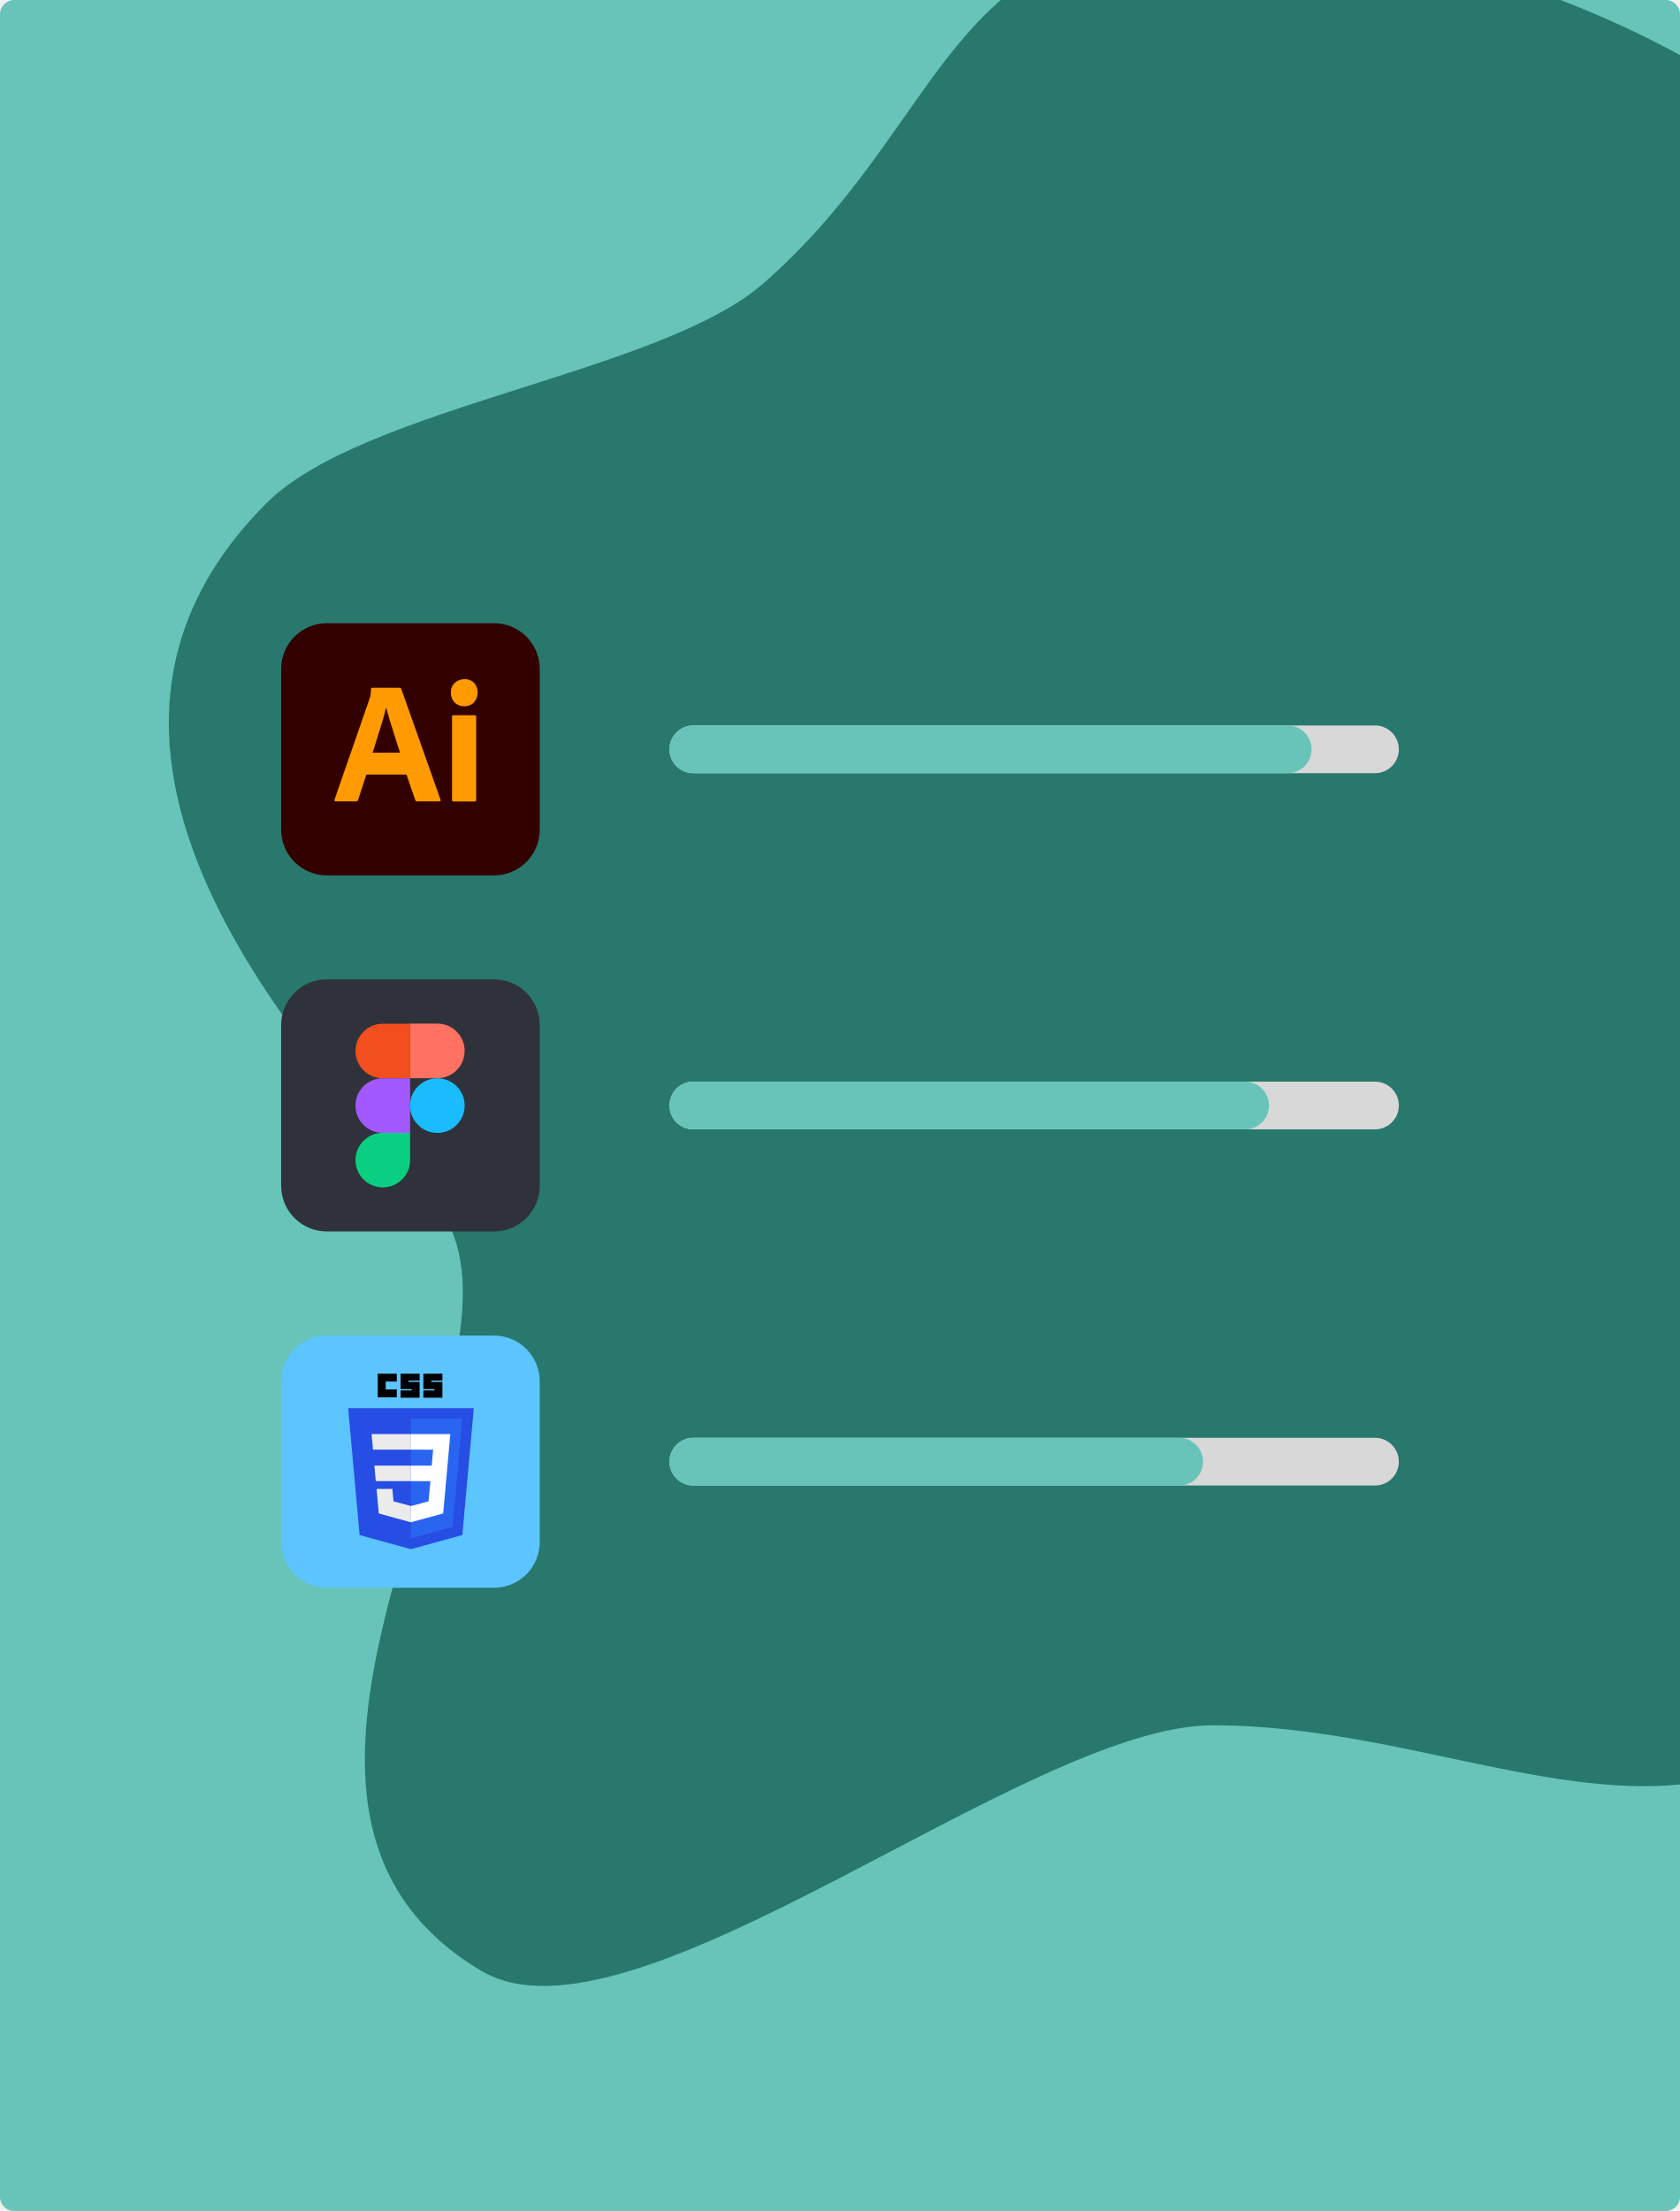
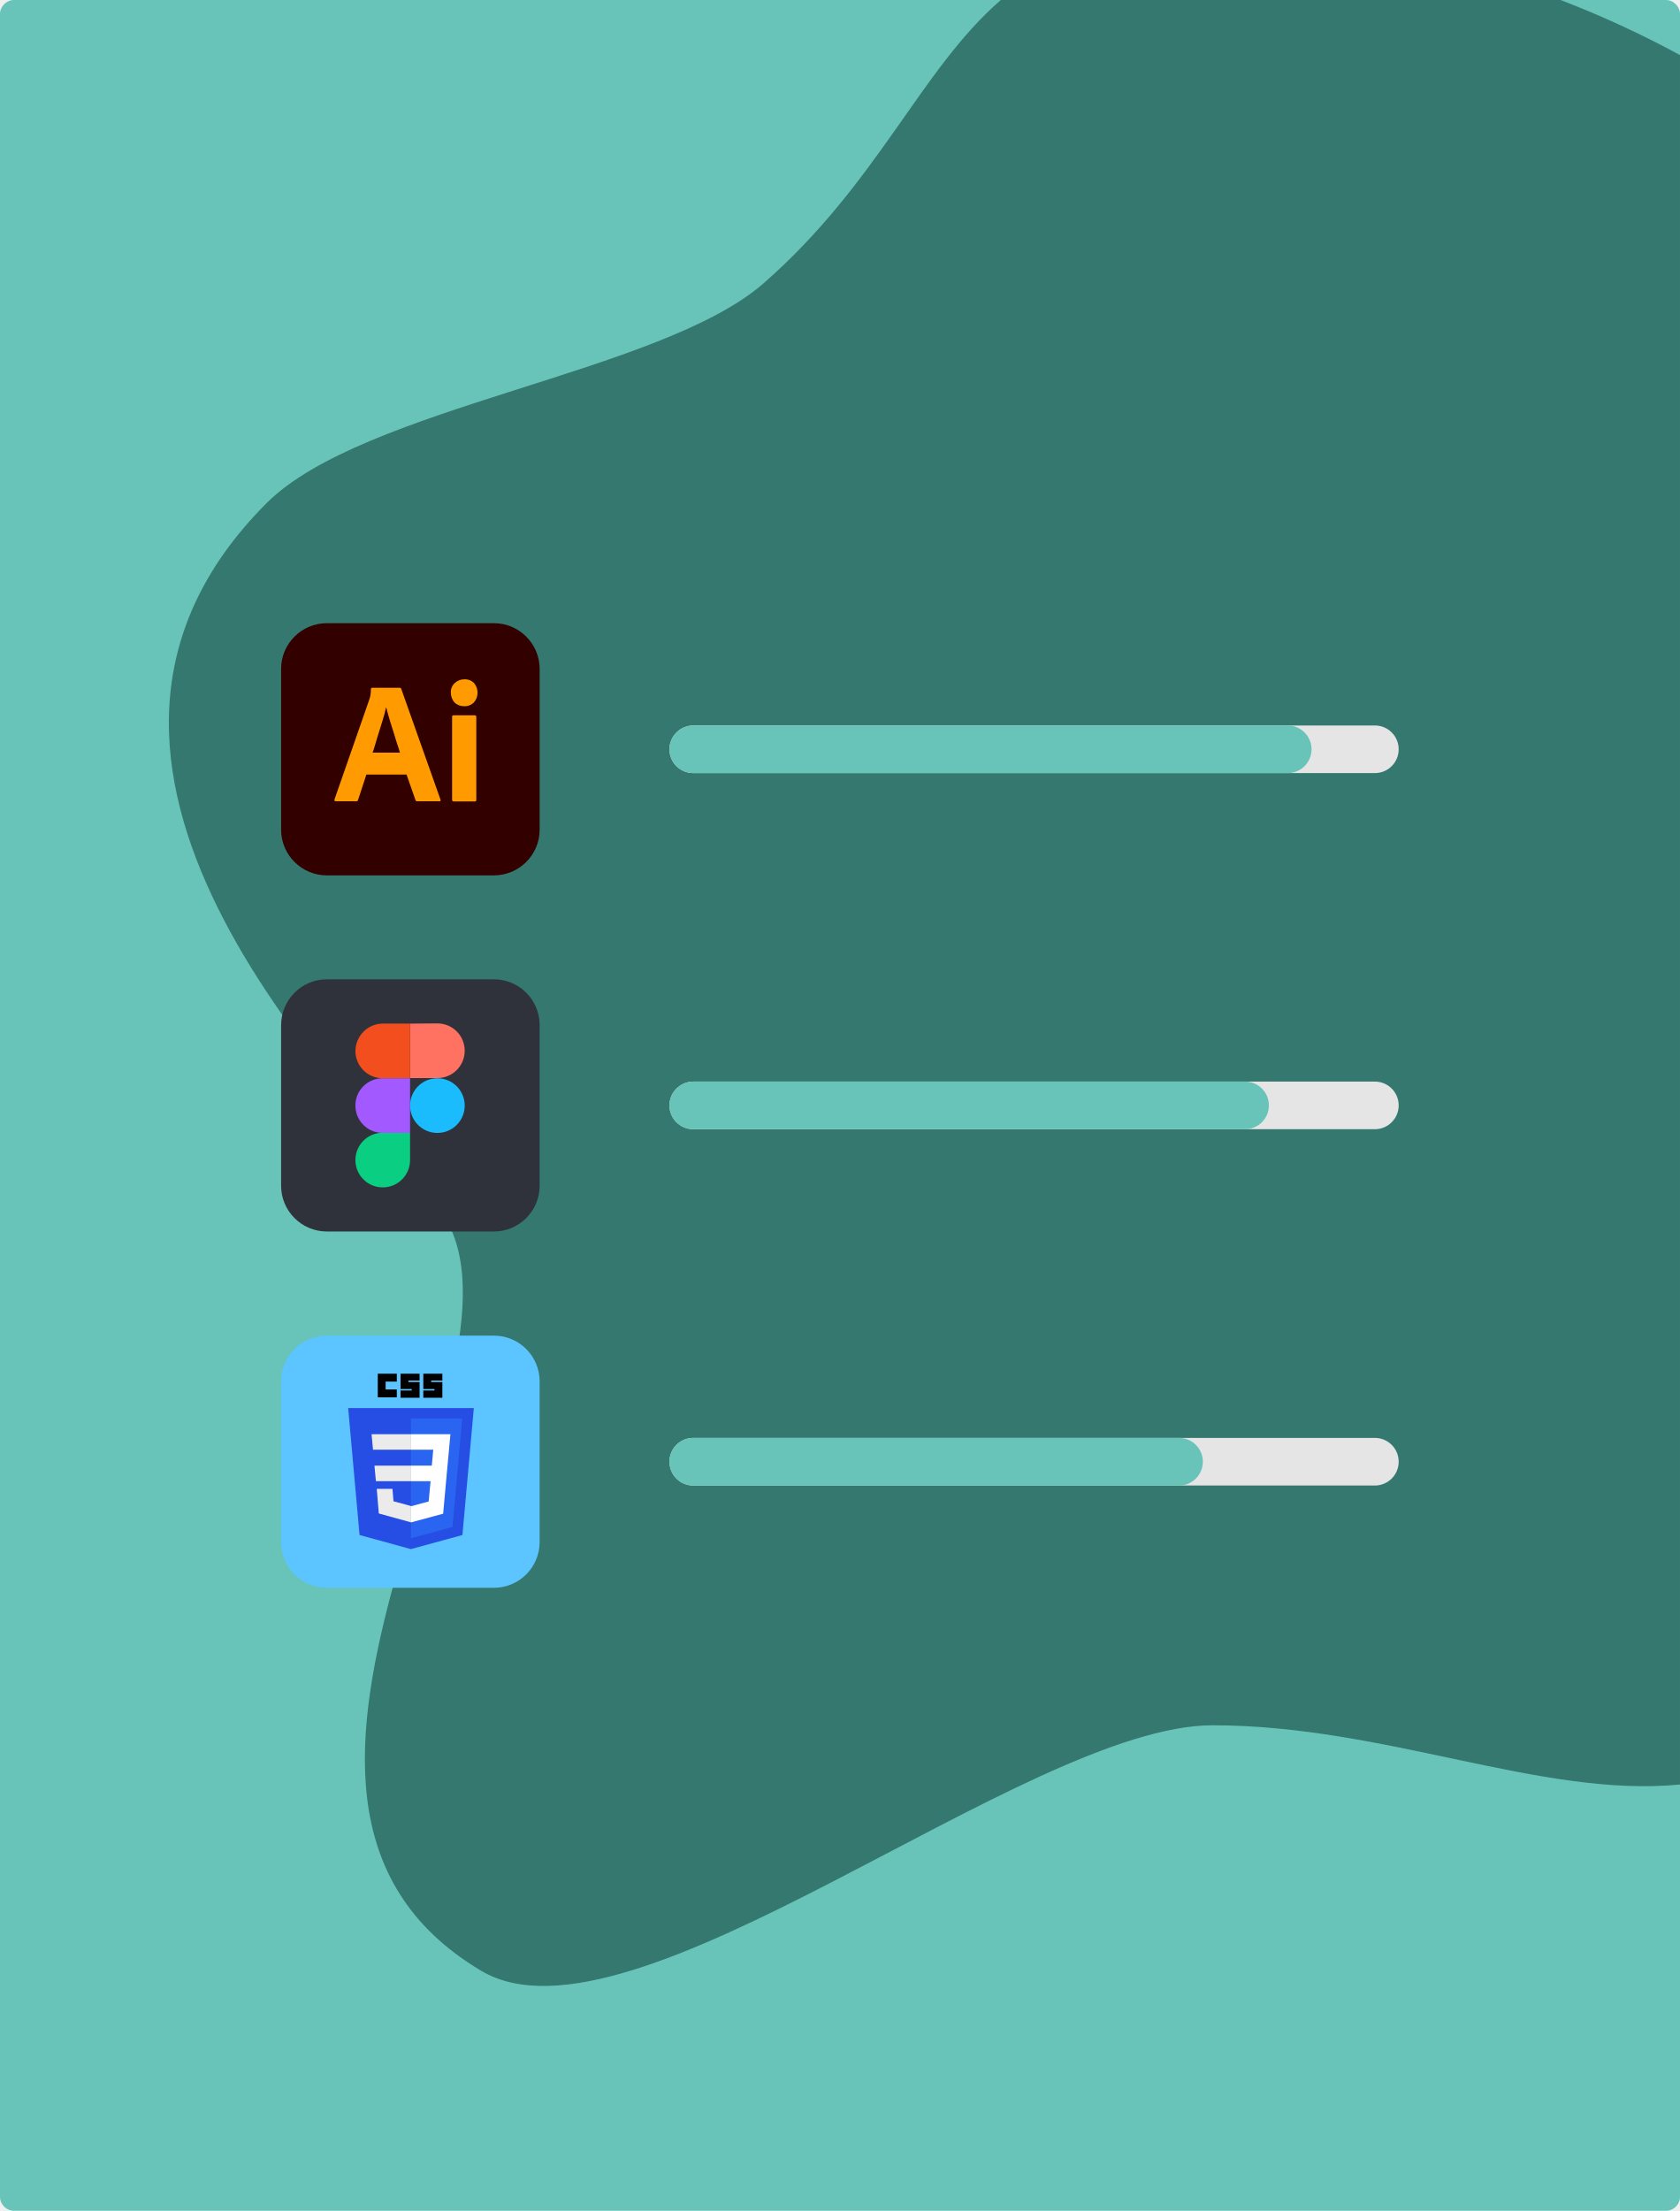
- <svg xmlns="http://www.w3.org/2000/svg" viewBox="0 0 811.6 1067.9">
-   <defs>
-     <clipPath id="clip-path" transform="translate(0 0)">
-       <rect x="168.09" y="663.48" width="60.9" height="84.96" style="fill: none" />
-     </clipPath>
-   </defs>
-   <g id="Layer_1" data-name="Layer 1">
-     <path d="M811.6,6.84V1061.06a6.85,6.85,0,0,1-6.83,6.84H6.83A6.85,6.85,0,0,1,0,1061.06V6.84A6.85,6.85,0,0,1,6.83,0H804.77A6.85,6.85,0,0,1,811.6,6.84Z" transform="translate(0 0)" style="fill: #68c4b8" />
+ <svg xmlns="http://www.w3.org/2000/svg" xmlns:xlink="http://www.w3.org/1999/xlink" version="1.1" id="Layer_1" x="0px" y="0px" viewBox="0 0 811.6 1067.9" style="enable-background:new 0 0 811.6 1067.9;" xml:space="preserve">
+   <style type="text/css">
+ 	.st0{fill:#68C4B8;}
+ 	.st1{fill:#34786F;}
+ 	.st2{fill:#E5E5E5;}
+ 	.st3{fill:#330000;}
+ 	.st4{fill:#FF9A00;}
+ 	.st5{fill:#5CC4FF;}
+ 	.st6{clip-path:url(#SVGID_2_);}
+ 	.st7{fill:#264DE4;}
+ 	.st8{fill:#2965F1;}
+ 	.st9{fill:#EBEBEB;}
+ 	.st10{fill:#FFFFFF;}
+ 	.st11{fill:#2F323A;}
+ 	.st12{fill:#1ABCFE;}
+ 	.st13{fill:#0ACF83;}
+ 	.st14{fill:#FF7262;}
+ 	.st15{fill:#F24E1E;}
+ 	.st16{fill:#A259FF;}
+ </style>
+   <g id="Layer_1_1_">
+     <path class="st0" d="M811.6,6.8v1054.2c0,3.8-3.1,6.8-6.8,6.8H6.8c-3.8,0-6.8-3.1-6.8-6.8V6.8C0,3.1,3.1,0,6.8,0h797.9   C808.5,0,811.6,3.1,811.6,6.8z" />
  </g>
  <g id="blob">
-     <path d="M176.36,699.58" transform="translate(0 0)" style="fill: #28786d" />
-     <path d="M542.09,1093.65" transform="translate(0 0)" style="fill: #28786d" />
-     <path d="M811.6,26.61V861.89c-66.93,6.6-142.39-28.59-225.79-28.59C495.35,833.3,305,995,232.49,951.9,90.08,867.28,270.29,657,211.28,582.77,164.9,524.46,2.3,369.44,128.76,243c46.47-46.48,190.25-62.66,240-106.09C424.2,88.46,444.64,33.69,483.47,0H753.89A482.27,482.27,0,0,1,811.6,26.61Z" transform="translate(0 0)" style="fill: #28786d" />
+     <path class="st1" d="M176.4,699.6" />
+     <path class="st1" d="M542.1,1093.7" />
+     <path class="st1" d="M811.6,26.6v835.3c-66.9,6.6-142.4-28.6-225.8-28.6c-90.5,0-280.8,161.7-353.3,118.6   C90.1,867.3,270.3,657,211.3,582.8c-46.4-58.3-209-213.3-82.5-339.8c46.5-46.5,190.3-62.7,240-106.1C424.2,88.5,444.6,33.7,483.5,0   h270.4C773.7,7.6,793,16.5,811.6,26.6z" />
  </g>
  <g id="profileFace">
    <g>
-       <rect x="323.41" y="350.4" width="352.37" height="23.04" rx="11.52" style="fill: #d8d8d8" />
-       <rect x="323.41" y="350.4" width="310.2" height="23.04" rx="11.52" style="fill: #68c4b8" />
-       <rect x="323.41" y="522.43" width="352.37" height="23.04" rx="11.52" style="fill: #d8d8d8" />
-       <rect x="323.41" y="522.43" width="289.65" height="23.04" rx="11.52" style="fill: #68c4b8" />
-       <rect x="323.41" y="694.46" width="352.37" height="23.04" rx="11.52" style="fill: #d8d8d8" />
-       <rect x="323.41" y="694.46" width="257.77" height="23.04" rx="11.52" style="fill: #68c4b8" />
-       <g id="Layer_2" data-name="Layer 2">
-         <g id="Layer_1-2" data-name="Layer 1-2">
-           <g id="Layer_2-2" data-name="Layer 2-2">
+       <path class="st2" d="M334.9,350.4h329.3c6.4,0,11.5,5.2,11.5,11.5v0c0,6.4-5.2,11.5-11.5,11.5H334.9c-6.4,0-11.5-5.2-11.5-11.5v0    C323.4,355.6,328.6,350.4,334.9,350.4z" />
+       <path class="st0" d="M334.9,350.4h287.2c6.4,0,11.5,5.2,11.5,11.5v0c0,6.4-5.2,11.5-11.5,11.5H334.9c-6.4,0-11.5-5.2-11.5-11.5v0    C323.4,355.6,328.6,350.4,334.9,350.4z" />
+       <path class="st2" d="M334.9,522.4h329.3c6.4,0,11.5,5.2,11.5,11.5v0c0,6.4-5.2,11.5-11.5,11.5H334.9c-6.4,0-11.5-5.2-11.5-11.5v0    C323.4,527.6,328.6,522.4,334.9,522.4z" />
+       <path class="st0" d="M334.9,522.4h266.6c6.4,0,11.5,5.2,11.5,11.5v0c0,6.4-5.2,11.5-11.5,11.5H334.9c-6.4,0-11.5-5.2-11.5-11.5v0    C323.4,527.6,328.6,522.4,334.9,522.4z" />
+       <path class="st2" d="M334.9,694.5h329.3c6.4,0,11.5,5.2,11.5,11.5v0c0,6.4-5.2,11.5-11.5,11.5H334.9c-6.4,0-11.5-5.2-11.5-11.5v0    C323.4,699.6,328.6,694.5,334.9,694.5z" />
+       <path class="st0" d="M334.9,694.5h234.7c6.4,0,11.5,5.2,11.5,11.5v0c0,6.4-5.2,11.5-11.5,11.5H334.9c-6.4,0-11.5-5.2-11.5-11.5v0    C323.4,699.6,328.6,694.5,334.9,694.5z" />
+       <g id="Layer_2_1_">
+         <g id="Layer_1-2">
+           <g id="Layer_2-2">
            <g id="Surfaces">
-               <g id="Drawing_Surface" data-name="Drawing Surface">
-                 <g id="Outline_no_shadow" data-name="Outline no shadow">
-                   <path d="M157.94,301h80.69a22.11,22.11,0,0,1,22.12,22.09v77.6a22.09,22.09,0,0,1-22.08,22.12H157.94a22.1,22.1,0,0,1-22.12-22.08v-77.6A22.11,22.11,0,0,1,157.9,301Z" transform="translate(0 0)" style="fill: #300" />
+               <g id="Drawing_Surface">
+                 <g id="Outline_no_shadow">
+                   <path class="st3" d="M157.9,301h80.7c12.2,0,22.1,9.9,22.1,22.1v77.6c0,12.2-9.9,22.1-22.1,22.1c0,0,0,0,0,0h-80.7          c-12.2,0-22.1-9.9-22.1-22.1v-77.6C135.8,310.9,145.7,301,157.9,301L157.9,301z" />
                </g>
              </g>
            </g>
-             <g id="Outlined_Mnemonics_Logos" data-name="Outlined Mnemonics Logos">
+             <g id="Outlined_Mnemonics_Logos">
              <g id="Ai">
-                 <path d="M196.36,374.1H177l-4,12.23a.91.91,0,0,1-1,.73h-9.79c-.57,0-.72-.31-.57-.94l16.76-48.25c.16-.52.32-1.09.52-1.72a18.25,18.25,0,0,0,.32-3.38.5.5,0,0,1,.41-.57h13.48c.42,0,.63.15.68.41l19,53.62c.16.57,0,.83-.52.83H201.46a.77.77,0,0,1-.83-.57ZM180,363.53h13.23c-.32-1.09-.73-2.39-1.2-3.75s-.94-2.91-1.41-4.47-1-3.18-1.51-4.79-1-3.12-1.4-4.63-.78-2.81-1.15-4.06h-.1a64.94,64.94,0,0,1-1.77,6.71c-.78,2.5-1.56,5.1-2.4,7.7S180.8,361.35,180,363.53Z" transform="translate(0 0)" style="fill: #ff9a00" />
-                 <path d="M224.21,341.1a6.46,6.46,0,0,1-4.63-1.82,6.75,6.75,0,0,1-1.77-4.79,6.13,6.13,0,0,1,1.87-4.64,6.69,6.69,0,0,1,4.63-1.82,6.27,6.27,0,0,1,4.74,1.82,7.17,7.17,0,0,1-.1,9.43A6.17,6.17,0,0,1,224.21,341.1Zm-5.83,45.18V346.2c0-.52.21-.73.68-.73h10.3c.47,0,.68.26.68.73v40.08c0,.57-.21.83-.68.83h-10.2a.73.73,0,0,1-.79-.66A1,1,0,0,1,218.38,386.28Z" transform="translate(0 0)" style="fill: #ff9a00" />
+                 <path class="st4" d="M196.4,374.1H177l-4,12.2c-0.1,0.5-0.5,0.8-1,0.7h-9.8c-0.6,0-0.7-0.3-0.6-0.9l16.8-48.2         c0.2-0.5,0.3-1.1,0.5-1.7c0.2-1.1,0.3-2.2,0.3-3.4c0-0.3,0.1-0.5,0.4-0.6h13.5c0.4,0,0.6,0.1,0.7,0.4l19,53.6         c0.2,0.6,0,0.8-0.5,0.8h-10.8c-0.4,0-0.7-0.2-0.8-0.6L196.4,374.1z M180,363.5h13.2c-0.3-1.1-0.7-2.4-1.2-3.8         s-0.9-2.9-1.4-4.5s-1-3.2-1.5-4.8s-1-3.1-1.4-4.6s-0.8-2.8-1.1-4.1h-0.1c-0.5,2.3-1.1,4.5-1.8,6.7c-0.8,2.5-1.6,5.1-2.4,7.7         S180.8,361.4,180,363.5z" />
+                 <path class="st4" d="M224.2,341.1c-1.7,0-3.4-0.6-4.6-1.8c-1.2-1.3-1.8-3-1.8-4.8c-0.1-1.7,0.6-3.4,1.9-4.6         c1.3-1.2,2.9-1.8,4.6-1.8c1.8-0.1,3.5,0.6,4.7,1.8c2.3,2.7,2.3,6.8-0.1,9.4C227.7,340.5,226,341.2,224.2,341.1z M218.4,386.3         v-40.1c0-0.5,0.2-0.7,0.7-0.7h10.3c0.5,0,0.7,0.3,0.7,0.7v40.1c0,0.6-0.2,0.8-0.7,0.8h-10.2c-0.4,0-0.8-0.3-0.8-0.7         C218.4,386.4,218.4,386.3,218.4,386.3z" />
              </g>
            </g>
          </g>
        </g>
      </g>
      <g>
-         <path d="M157.94,645.07h80.69a22.11,22.11,0,0,1,22.12,22.13v77.56a22.1,22.1,0,0,1-22.12,22.12H157.94a22.1,22.1,0,0,1-22.12-22.12V667.2a22.1,22.1,0,0,1,22.12-22.13Z" transform="translate(0 0)" style="fill: #5cc4ff" />
-         <g style="clip-path: url(#clip-path)">
-           <g>
-             <path d="M198.51,748.23l-24.78-6.81-5.53-61.28h60.69l-5.53,61.27-24.85,6.82Z" transform="translate(0 0)" style="fill: #264de4" />
-             <path d="M218.63,737.51l4.72-52.36h-24.8V743l20.08-5.51Z" transform="translate(0 0)" style="fill: #2965f1" />
-             <path d="M180.86,707.88l.68,7.51h17v-7.51Zm-1.36-15.22.69,7.52h18.36v-7.52Zm19.05,34.74h0l-8.46-2.26-.54-6h-7.63L183,731l15.56,4.28h0Z" transform="translate(0 0)" style="fill: #ebebeb" />
-             <path d="M182.48,663.48h9.21v3.81h-5.36v3.81h5.36v3.8h-9.21Zm11.05,0h9.2v3.31h-5.36v.67h5.36v7.61h-9.2v-3.48h5.35v-.66h-5.35Zm11,0h9.2v3.31h-5.35v.67h5.35v7.61h-9.2v-3.48h5.35v-.66h-5.35Z" transform="translate(0 0)" />
-             <path d="M216.18,707.88l1.37-15.22h-19v7.52h10.7l-.69,7.7h-10v7.51h9.36l-.89,9.75-8.47,2.26v7.82L214.09,731l.12-1.27L216,709.9l.19-2Z" transform="translate(0 0)" style="fill: #fff" />
+         <path class="st5" d="M157.9,645.1h80.7c12.2,0,22.1,9.9,22.1,22.1c0,0,0,0,0,0v77.6c0,12.2-9.9,22.1-22.1,22.1c0,0,0,0,0,0h-80.7     c-12.2,0-22.1-9.9-22.1-22.1c0,0,0,0,0,0v-77.6C135.8,655,145.7,645.1,157.9,645.1C157.9,645.1,157.9,645.1,157.9,645.1z" />
+         <g>
+           <defs>
+             <rect id="SVGID_1_" x="168.1" y="663.5" width="60.9" height="85" />
+           </defs>
+           <clipPath id="SVGID_2_">
+             <use xlink:href="#SVGID_1_" style="overflow:visible;" />
+           </clipPath>
+           <g class="st6">
+             <g>
+               <path class="st7" d="M198.5,748.2l-24.8-6.8l-5.5-61.3h60.7l-5.5,61.3L198.5,748.2L198.5,748.2z" />
+               <path class="st8" d="M218.6,737.5l4.7-52.4h-24.8V743L218.6,737.5L218.6,737.5z" />
+               <path class="st9" d="M180.9,707.9l0.7,7.5h17v-7.5H180.9z M179.5,692.7l0.7,7.5h18.4v-7.5H179.5z M198.6,727.4L198.6,727.4        l-8.5-2.3l-0.5-6h-7.6L183,731l15.6,4.3l0,0L198.6,727.4z" />
+               <path d="M182.5,663.5h9.2v3.8h-5.4v3.8h5.4v3.8h-9.2V663.5z M193.5,663.5h9.2v3.3h-5.4v0.7h5.4v7.6h-9.2v-3.5h5.4v-0.7h-5.4        V663.5z M204.5,663.5h9.2v3.3h-5.4v0.7h5.4v7.6h-9.2v-3.5h5.4v-0.7h-5.4V663.5z" />
+               <path class="st10" d="M216.2,707.9l1.4-15.2h-19v7.5h10.7l-0.7,7.7h-10v7.5h9.4l-0.9,9.8l-8.5,2.3v7.8l15.5-4.2l0.1-1.3        l1.8-19.8L216.2,707.9L216.2,707.9z" />
+             </g>
          </g>
        </g>
      </g>
      <g>
-         <path d="M157.94,473h80.69a22.11,22.11,0,0,1,22.12,22.13v77.56a22.1,22.1,0,0,1-22.12,22.12H157.94a22.1,22.1,0,0,1-22.12-22.12V495.17A22.1,22.1,0,0,1,157.94,473Z" transform="translate(0 0)" style="fill: #2f323a" />
-         <path d="M198.08,534a13.2,13.2,0,1,1,13.2,13.2A13.2,13.2,0,0,1,198.08,534Z" transform="translate(0 0)" style="fill: #1abcfe" />
-         <path d="M171.74,560.31a13.2,13.2,0,0,1,13.19-13.19h13.19v13.19a13.19,13.19,0,0,1-26.38,0Z" transform="translate(0 0)" style="fill: #0acf83" />
-         <path d="M198.08,494.43v26.34h13.2a13.19,13.19,0,1,0,0-26.38h-13.2Z" transform="translate(0 0)" style="fill: #ff7262" />
-         <path d="M171.74,507.62a13.2,13.2,0,0,0,13.19,13.19h13.19V494.46H184.93A13.15,13.15,0,0,0,171.74,507.62Z" transform="translate(0 0)" style="fill: #f24e1e" />
-         <path d="M171.74,534a13.2,13.2,0,0,0,13.19,13.2h13.19V520.81H184.93A13.14,13.14,0,0,0,171.74,534Z" transform="translate(0 0)" style="fill: #a259ff" />
+         <path class="st11" d="M157.9,473h80.7c12.2,0,22.1,9.9,22.1,22.1c0,0,0,0,0,0v77.6c0,12.2-9.9,22.1-22.1,22.1c0,0,0,0,0,0h-80.7     c-12.2,0-22.1-9.9-22.1-22.1c0,0,0,0,0,0v-77.5C135.8,483,145.6,473,157.9,473C157.9,473,157.9,473,157.9,473z" />
+         <path class="st12" d="M198.1,534c0-7.3,5.9-13.2,13.2-13.2c7.3,0,13.2,5.9,13.2,13.2c0,7.3-5.9,13.2-13.2,13.2     S198.1,541.3,198.1,534L198.1,534z" />
+         <path class="st13" d="M171.7,560.3c0-7.3,5.9-13.2,13.2-13.2h13.2v13.2c0,7.3-5.9,13.2-13.2,13.2S171.7,567.6,171.7,560.3z" />
+         <path class="st14" d="M198.1,494.4v26.3h13.2c7.3,0,13.2-5.9,13.2-13.2c0-7.3-5.9-13.2-13.2-13.2l0,0L198.1,494.4L198.1,494.4z" />
+         <path class="st15" d="M171.7,507.6c0,7.3,5.9,13.2,13.2,13.2h13.2v-26.4h-13.2C177.7,494.4,171.8,500.3,171.7,507.6     C171.7,507.6,171.7,507.6,171.7,507.6z" />
+         <path class="st16" d="M171.7,534c0,7.3,5.9,13.2,13.2,13.2h13.2v-26.4h-13.2c-7.3,0-13.2,5.8-13.2,13.1     C171.7,533.9,171.7,534,171.7,534z" />
      </g>
    </g>
  </g>
</svg>
